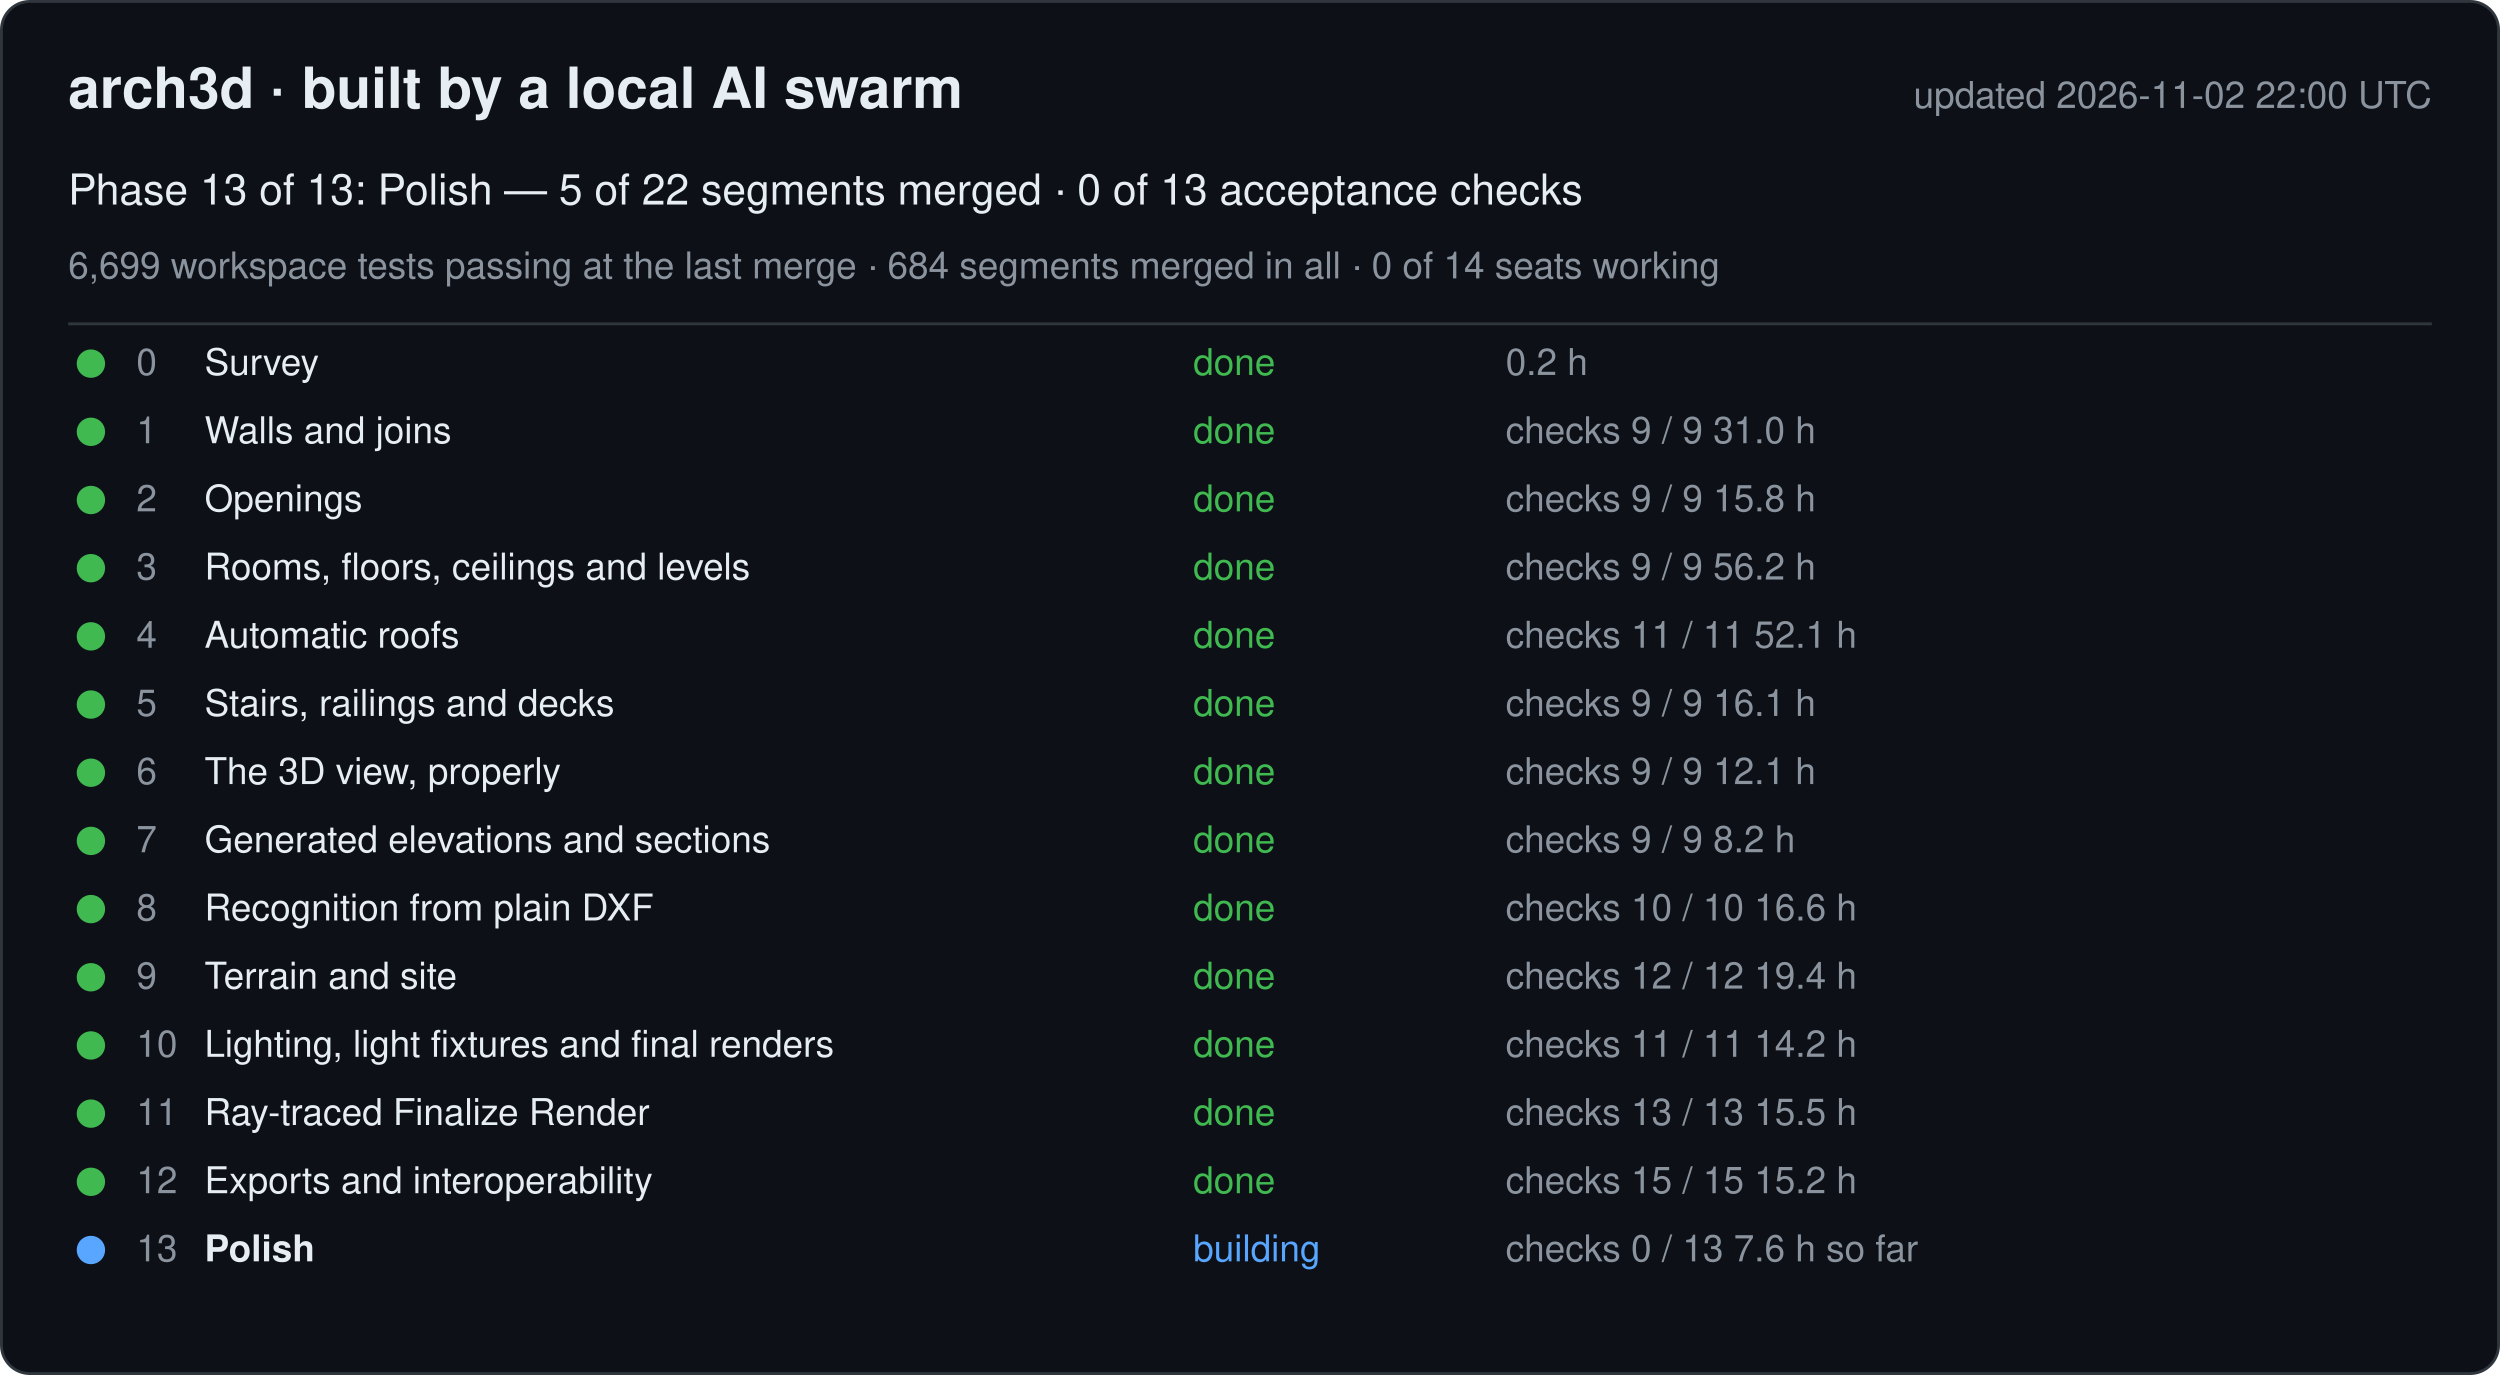
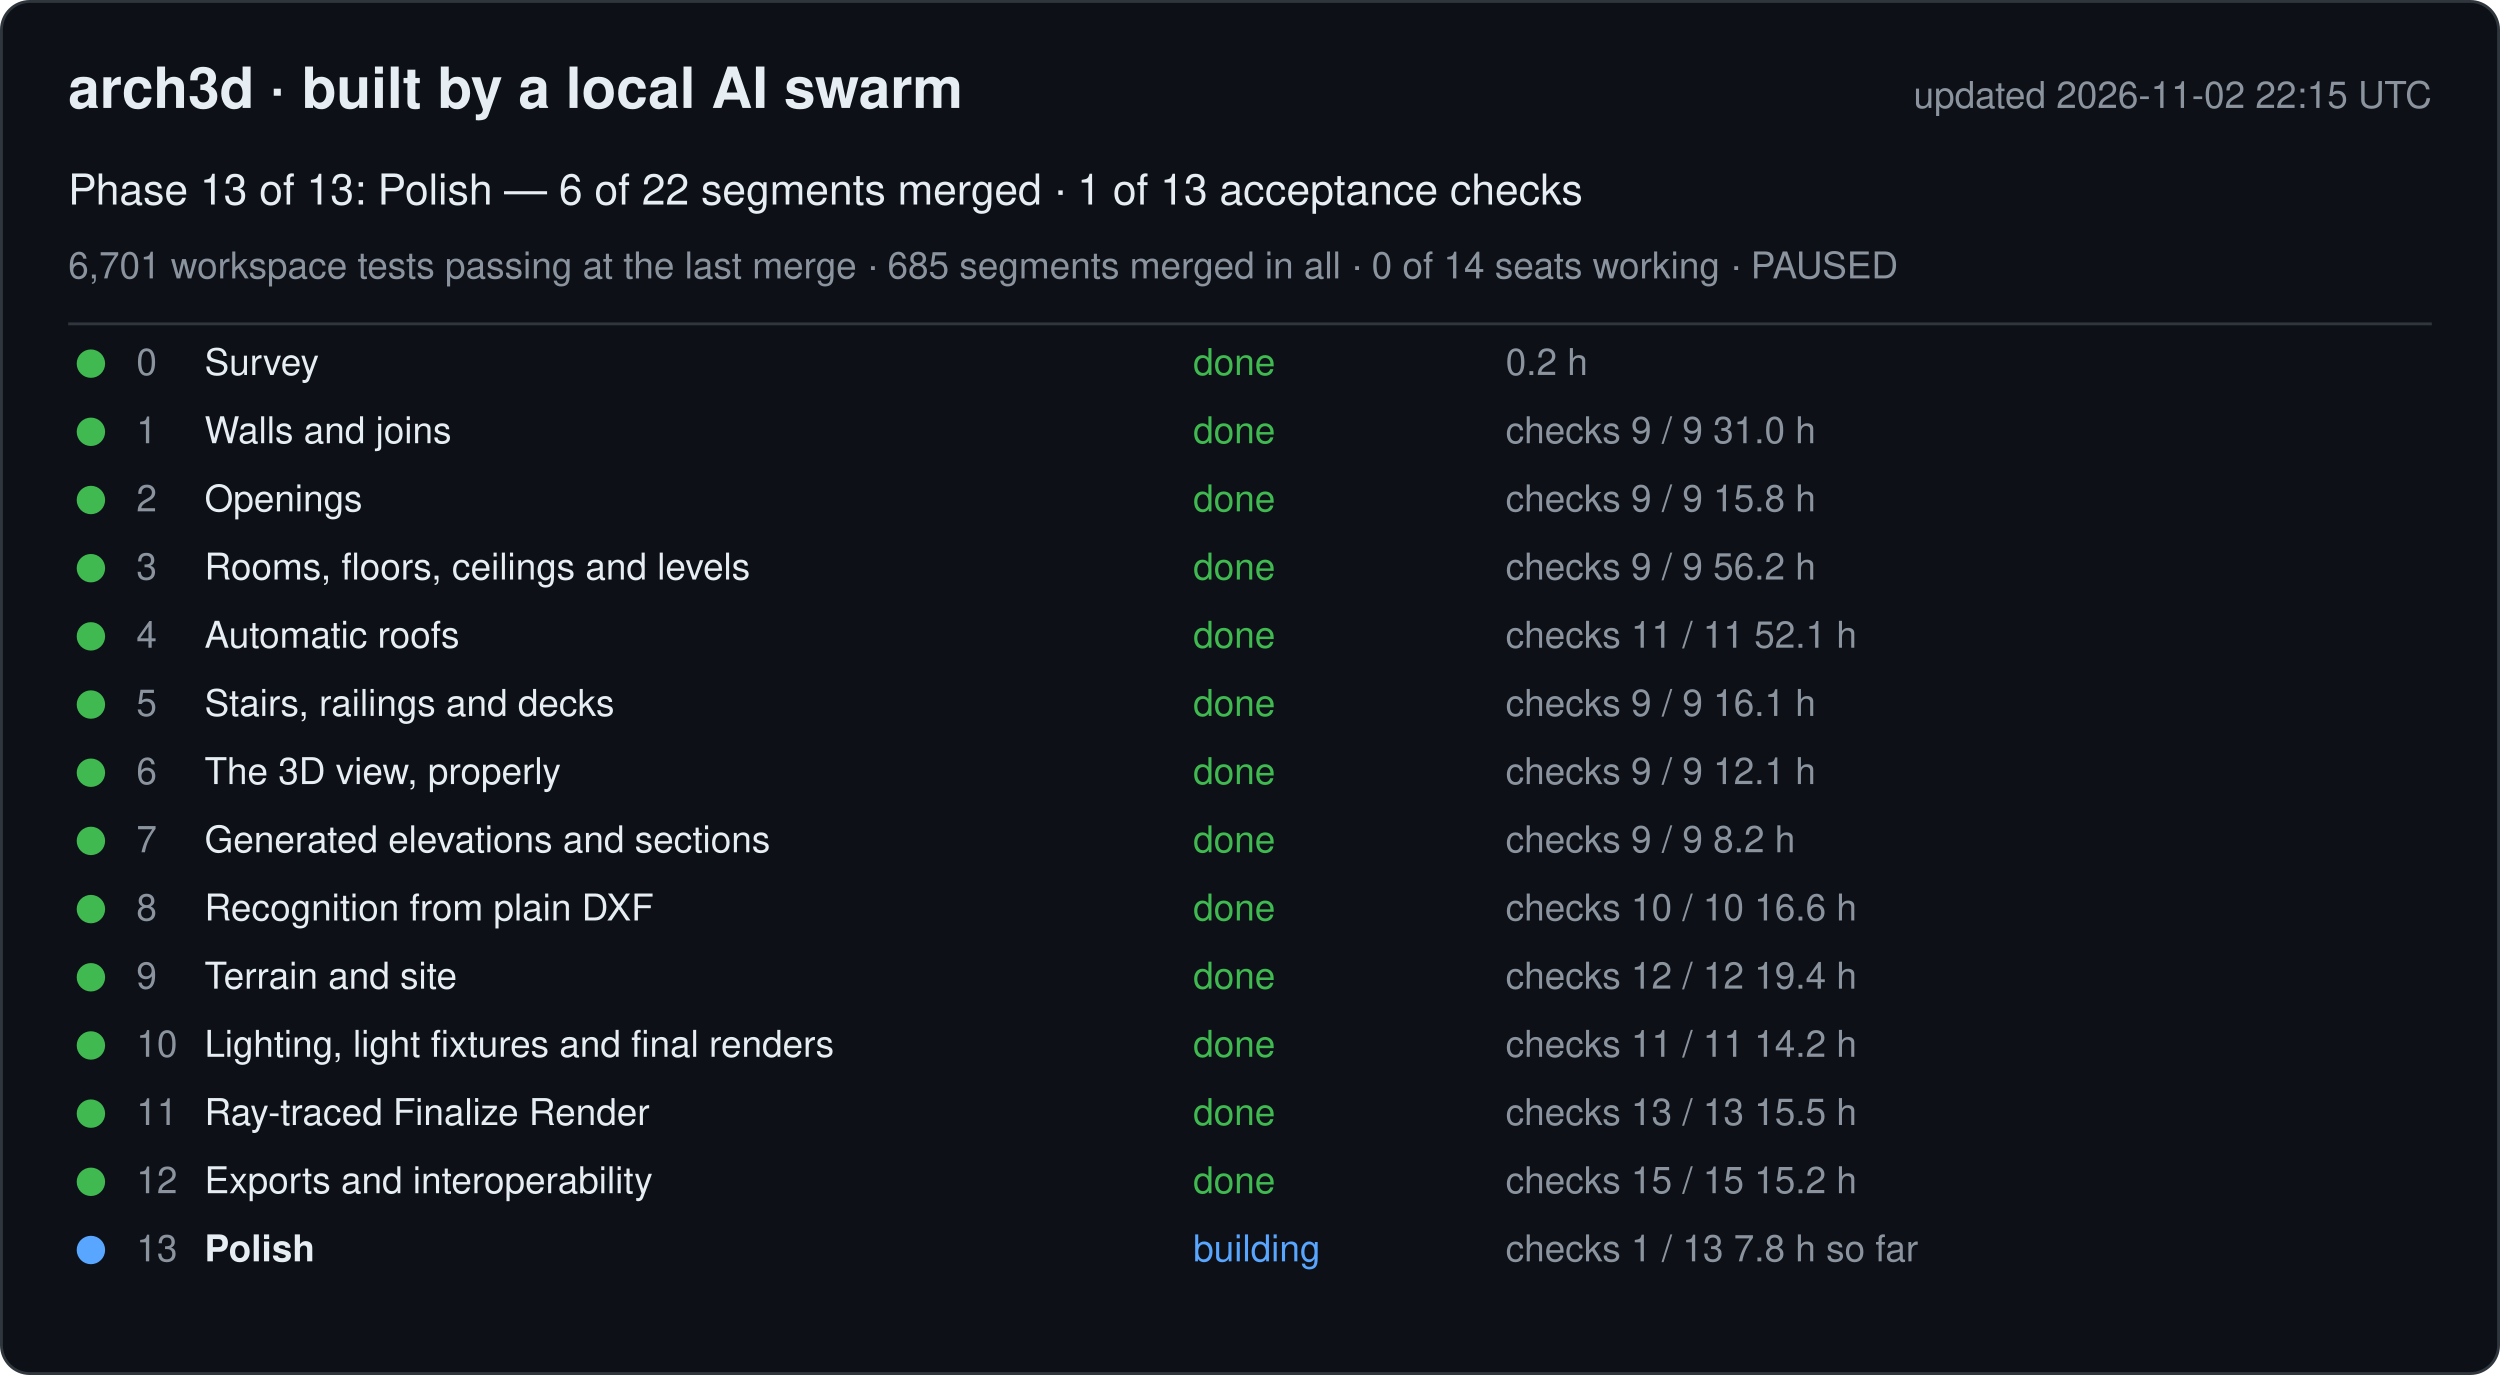
<svg xmlns="http://www.w3.org/2000/svg" width="880" height="484" viewBox="0 0 880 484" font-family="-apple-system, Segoe UI, Helvetica, Arial, sans-serif">
  <rect x="0.5" y="0.5" width="879" height="483" rx="10" fill="#0d1117" stroke="#30363d" />
  <text x="24" y="38" font-size="20" font-weight="600" fill="#e6edf3">arch3d · built by a local AI swarm</text>
-   <text x="856" y="38" font-size="13" fill="#8b949e" text-anchor="end">updated 2026-11-02 22:00 UTC</text>
-   <text x="24" y="72" font-size="15" fill="#e6edf3">Phase 13 of 13: Polish — 5 of 22 segments merged · 0 of 13 acceptance checks</text>
-   <text x="24" y="98" font-size="13" fill="#8b949e">6,699 workspace tests passing at the last merge · 684 segments merged in all · 0 of 14 seats working</text>
+   <text x="856" y="38" font-size="13" fill="#8b949e" text-anchor="end">updated 2026-11-02 22:15 UTC</text>
+   <text x="24" y="72" font-size="15" fill="#e6edf3">Phase 13 of 13: Polish — 6 of 22 segments merged · 1 of 13 acceptance checks</text>
+   <text x="24" y="98" font-size="13" fill="#8b949e">6,701 workspace tests passing at the last merge · 685 segments merged in all · 0 of 14 seats working · PAUSED</text>
  <line x1="24" y1="114" x2="856" y2="114" stroke="#30363d" />
  <g data-phase="0">
    <circle cx="32" cy="128" r="5" fill="#3fb950" />
    <text x="48" y="132" font-size="13" fill="#8b949e">0</text>
    <text x="72" y="132" font-size="13" fill="#e6edf3">Survey</text>
    <text x="420" y="132" font-size="13" fill="#3fb950">done</text>
    <text x="530" y="132" font-size="13" fill="#8b949e">0.2 h</text>
  </g>
  <g data-phase="1">
    <circle cx="32" cy="152" r="5" fill="#3fb950" />
    <text x="48" y="156" font-size="13" fill="#8b949e">1</text>
    <text x="72" y="156" font-size="13" fill="#e6edf3">Walls and joins</text>
    <text x="420" y="156" font-size="13" fill="#3fb950">done</text>
    <text x="530" y="156" font-size="13" fill="#8b949e">checks 9 / 9   31.0 h</text>
  </g>
  <g data-phase="2">
    <circle cx="32" cy="176" r="5" fill="#3fb950" />
    <text x="48" y="180" font-size="13" fill="#8b949e">2</text>
    <text x="72" y="180" font-size="13" fill="#e6edf3">Openings</text>
    <text x="420" y="180" font-size="13" fill="#3fb950">done</text>
    <text x="530" y="180" font-size="13" fill="#8b949e">checks 9 / 9   15.8 h</text>
  </g>
  <g data-phase="3">
    <circle cx="32" cy="200" r="5" fill="#3fb950" />
    <text x="48" y="204" font-size="13" fill="#8b949e">3</text>
    <text x="72" y="204" font-size="13" fill="#e6edf3">Rooms, floors, ceilings and levels</text>
    <text x="420" y="204" font-size="13" fill="#3fb950">done</text>
    <text x="530" y="204" font-size="13" fill="#8b949e">checks 9 / 9   56.2 h</text>
  </g>
  <g data-phase="4">
    <circle cx="32" cy="224" r="5" fill="#3fb950" />
    <text x="48" y="228" font-size="13" fill="#8b949e">4</text>
    <text x="72" y="228" font-size="13" fill="#e6edf3">Automatic roofs</text>
    <text x="420" y="228" font-size="13" fill="#3fb950">done</text>
    <text x="530" y="228" font-size="13" fill="#8b949e">checks 11 / 11   52.1 h</text>
  </g>
  <g data-phase="5">
    <circle cx="32" cy="248" r="5" fill="#3fb950" />
    <text x="48" y="252" font-size="13" fill="#8b949e">5</text>
    <text x="72" y="252" font-size="13" fill="#e6edf3">Stairs, railings and decks</text>
    <text x="420" y="252" font-size="13" fill="#3fb950">done</text>
    <text x="530" y="252" font-size="13" fill="#8b949e">checks 9 / 9   16.1 h</text>
  </g>
  <g data-phase="6">
    <circle cx="32" cy="272" r="5" fill="#3fb950" />
    <text x="48" y="276" font-size="13" fill="#8b949e">6</text>
    <text x="72" y="276" font-size="13" fill="#e6edf3">The 3D view, properly</text>
    <text x="420" y="276" font-size="13" fill="#3fb950">done</text>
    <text x="530" y="276" font-size="13" fill="#8b949e">checks 9 / 9   12.1 h</text>
  </g>
  <g data-phase="7">
    <circle cx="32" cy="296" r="5" fill="#3fb950" />
    <text x="48" y="300" font-size="13" fill="#8b949e">7</text>
    <text x="72" y="300" font-size="13" fill="#e6edf3">Generated elevations and sections</text>
    <text x="420" y="300" font-size="13" fill="#3fb950">done</text>
    <text x="530" y="300" font-size="13" fill="#8b949e">checks 9 / 9   8.2 h</text>
  </g>
  <g data-phase="8">
    <circle cx="32" cy="320" r="5" fill="#3fb950" />
    <text x="48" y="324" font-size="13" fill="#8b949e">8</text>
    <text x="72" y="324" font-size="13" fill="#e6edf3">Recognition from plain DXF</text>
    <text x="420" y="324" font-size="13" fill="#3fb950">done</text>
    <text x="530" y="324" font-size="13" fill="#8b949e">checks 10 / 10   16.6 h</text>
  </g>
  <g data-phase="9">
    <circle cx="32" cy="344" r="5" fill="#3fb950" />
    <text x="48" y="348" font-size="13" fill="#8b949e">9</text>
    <text x="72" y="348" font-size="13" fill="#e6edf3">Terrain and site</text>
    <text x="420" y="348" font-size="13" fill="#3fb950">done</text>
    <text x="530" y="348" font-size="13" fill="#8b949e">checks 12 / 12   19.4 h</text>
  </g>
  <g data-phase="10">
    <circle cx="32" cy="368" r="5" fill="#3fb950" />
    <text x="48" y="372" font-size="13" fill="#8b949e">10</text>
    <text x="72" y="372" font-size="13" fill="#e6edf3">Lighting, light fixtures and final renders</text>
    <text x="420" y="372" font-size="13" fill="#3fb950">done</text>
    <text x="530" y="372" font-size="13" fill="#8b949e">checks 11 / 11   14.2 h</text>
  </g>
  <g data-phase="11">
    <circle cx="32" cy="392" r="5" fill="#3fb950" />
    <text x="48" y="396" font-size="13" fill="#8b949e">11</text>
    <text x="72" y="396" font-size="13" fill="#e6edf3">Ray-traced Finalize Render</text>
    <text x="420" y="396" font-size="13" fill="#3fb950">done</text>
    <text x="530" y="396" font-size="13" fill="#8b949e">checks 13 / 13   15.5 h</text>
  </g>
  <g data-phase="12">
    <circle cx="32" cy="416" r="5" fill="#3fb950" />
    <text x="48" y="420" font-size="13" fill="#8b949e">12</text>
    <text x="72" y="420" font-size="13" fill="#e6edf3">Exports and interoperability</text>
    <text x="420" y="420" font-size="13" fill="#3fb950">done</text>
    <text x="530" y="420" font-size="13" fill="#8b949e">checks 15 / 15   15.2 h</text>
  </g>
  <g data-phase="13">
    <circle cx="32" cy="440" r="5" fill="#58a6ff" />
    <text x="48" y="444" font-size="13" fill="#8b949e">13</text>
    <text x="72" y="444" font-size="13" fill="#e6edf3" font-weight="600">Polish</text>
    <text x="420" y="444" font-size="13" fill="#58a6ff">building</text>
-     <text x="530" y="444" font-size="13" fill="#8b949e">checks 0 / 13   7.6 h so far</text>
+     <text x="530" y="444" font-size="13" fill="#8b949e">checks 1 / 13   7.8 h so far</text>
  </g>
</svg>
